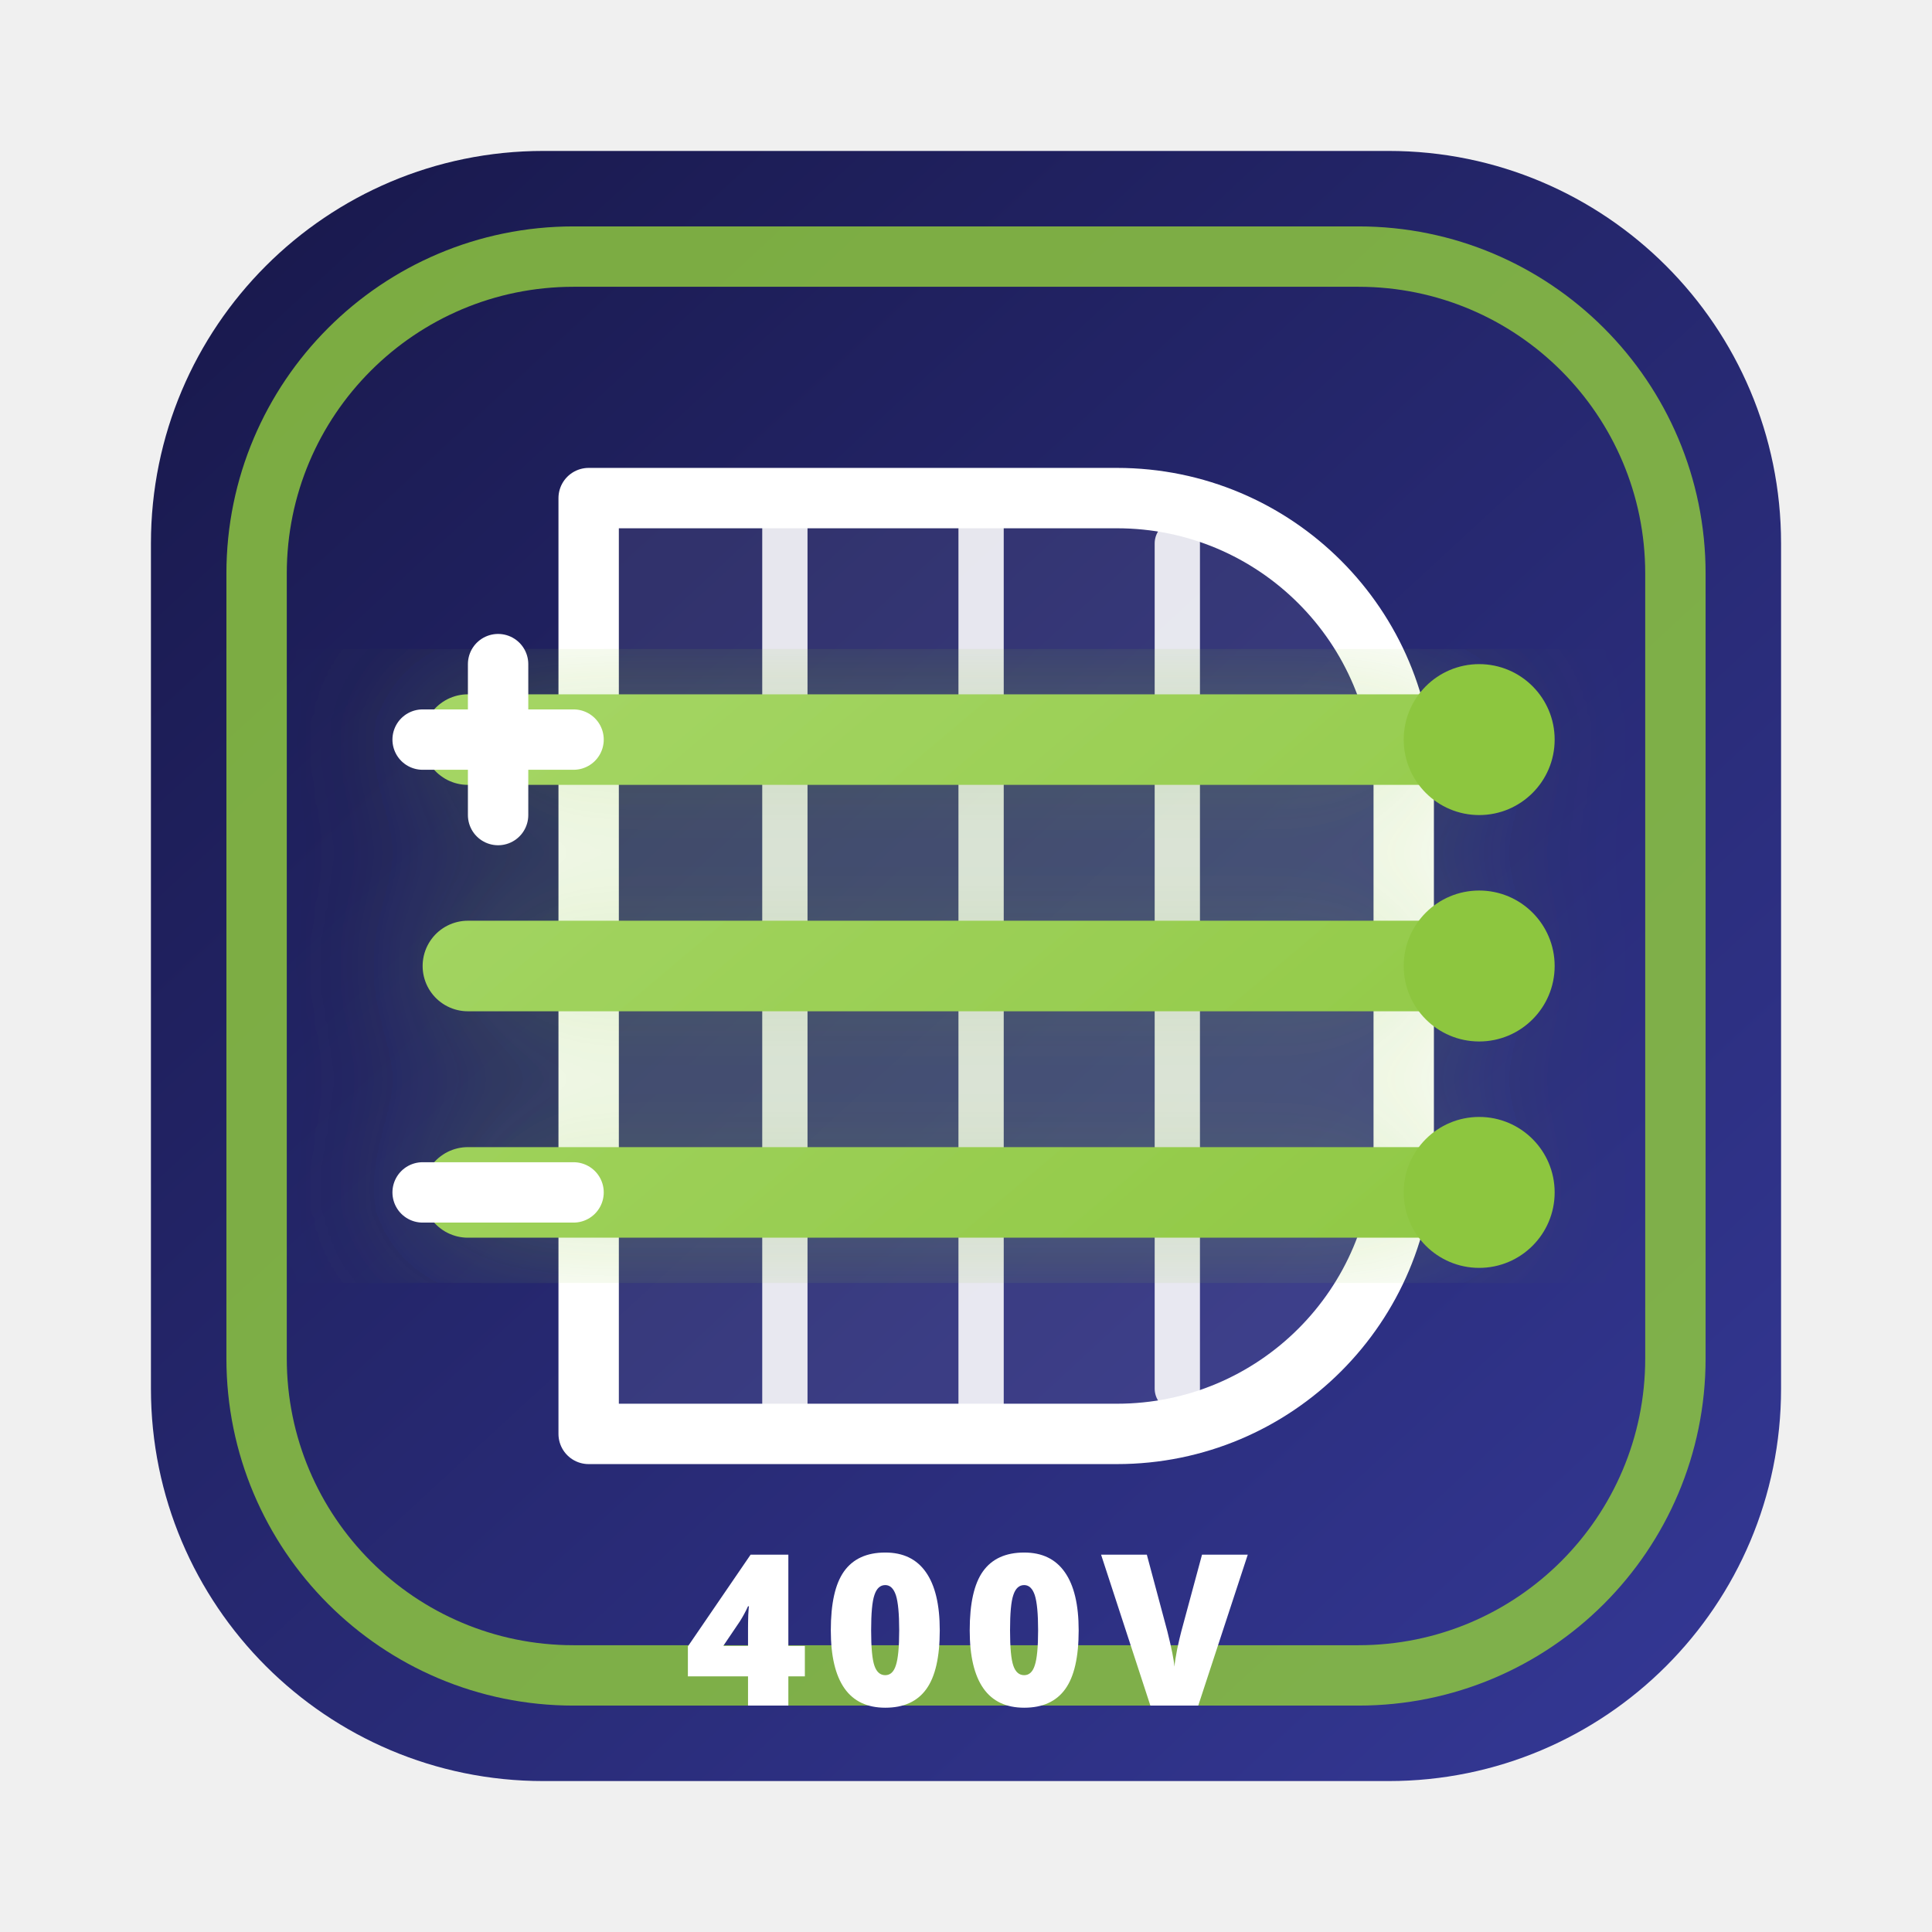
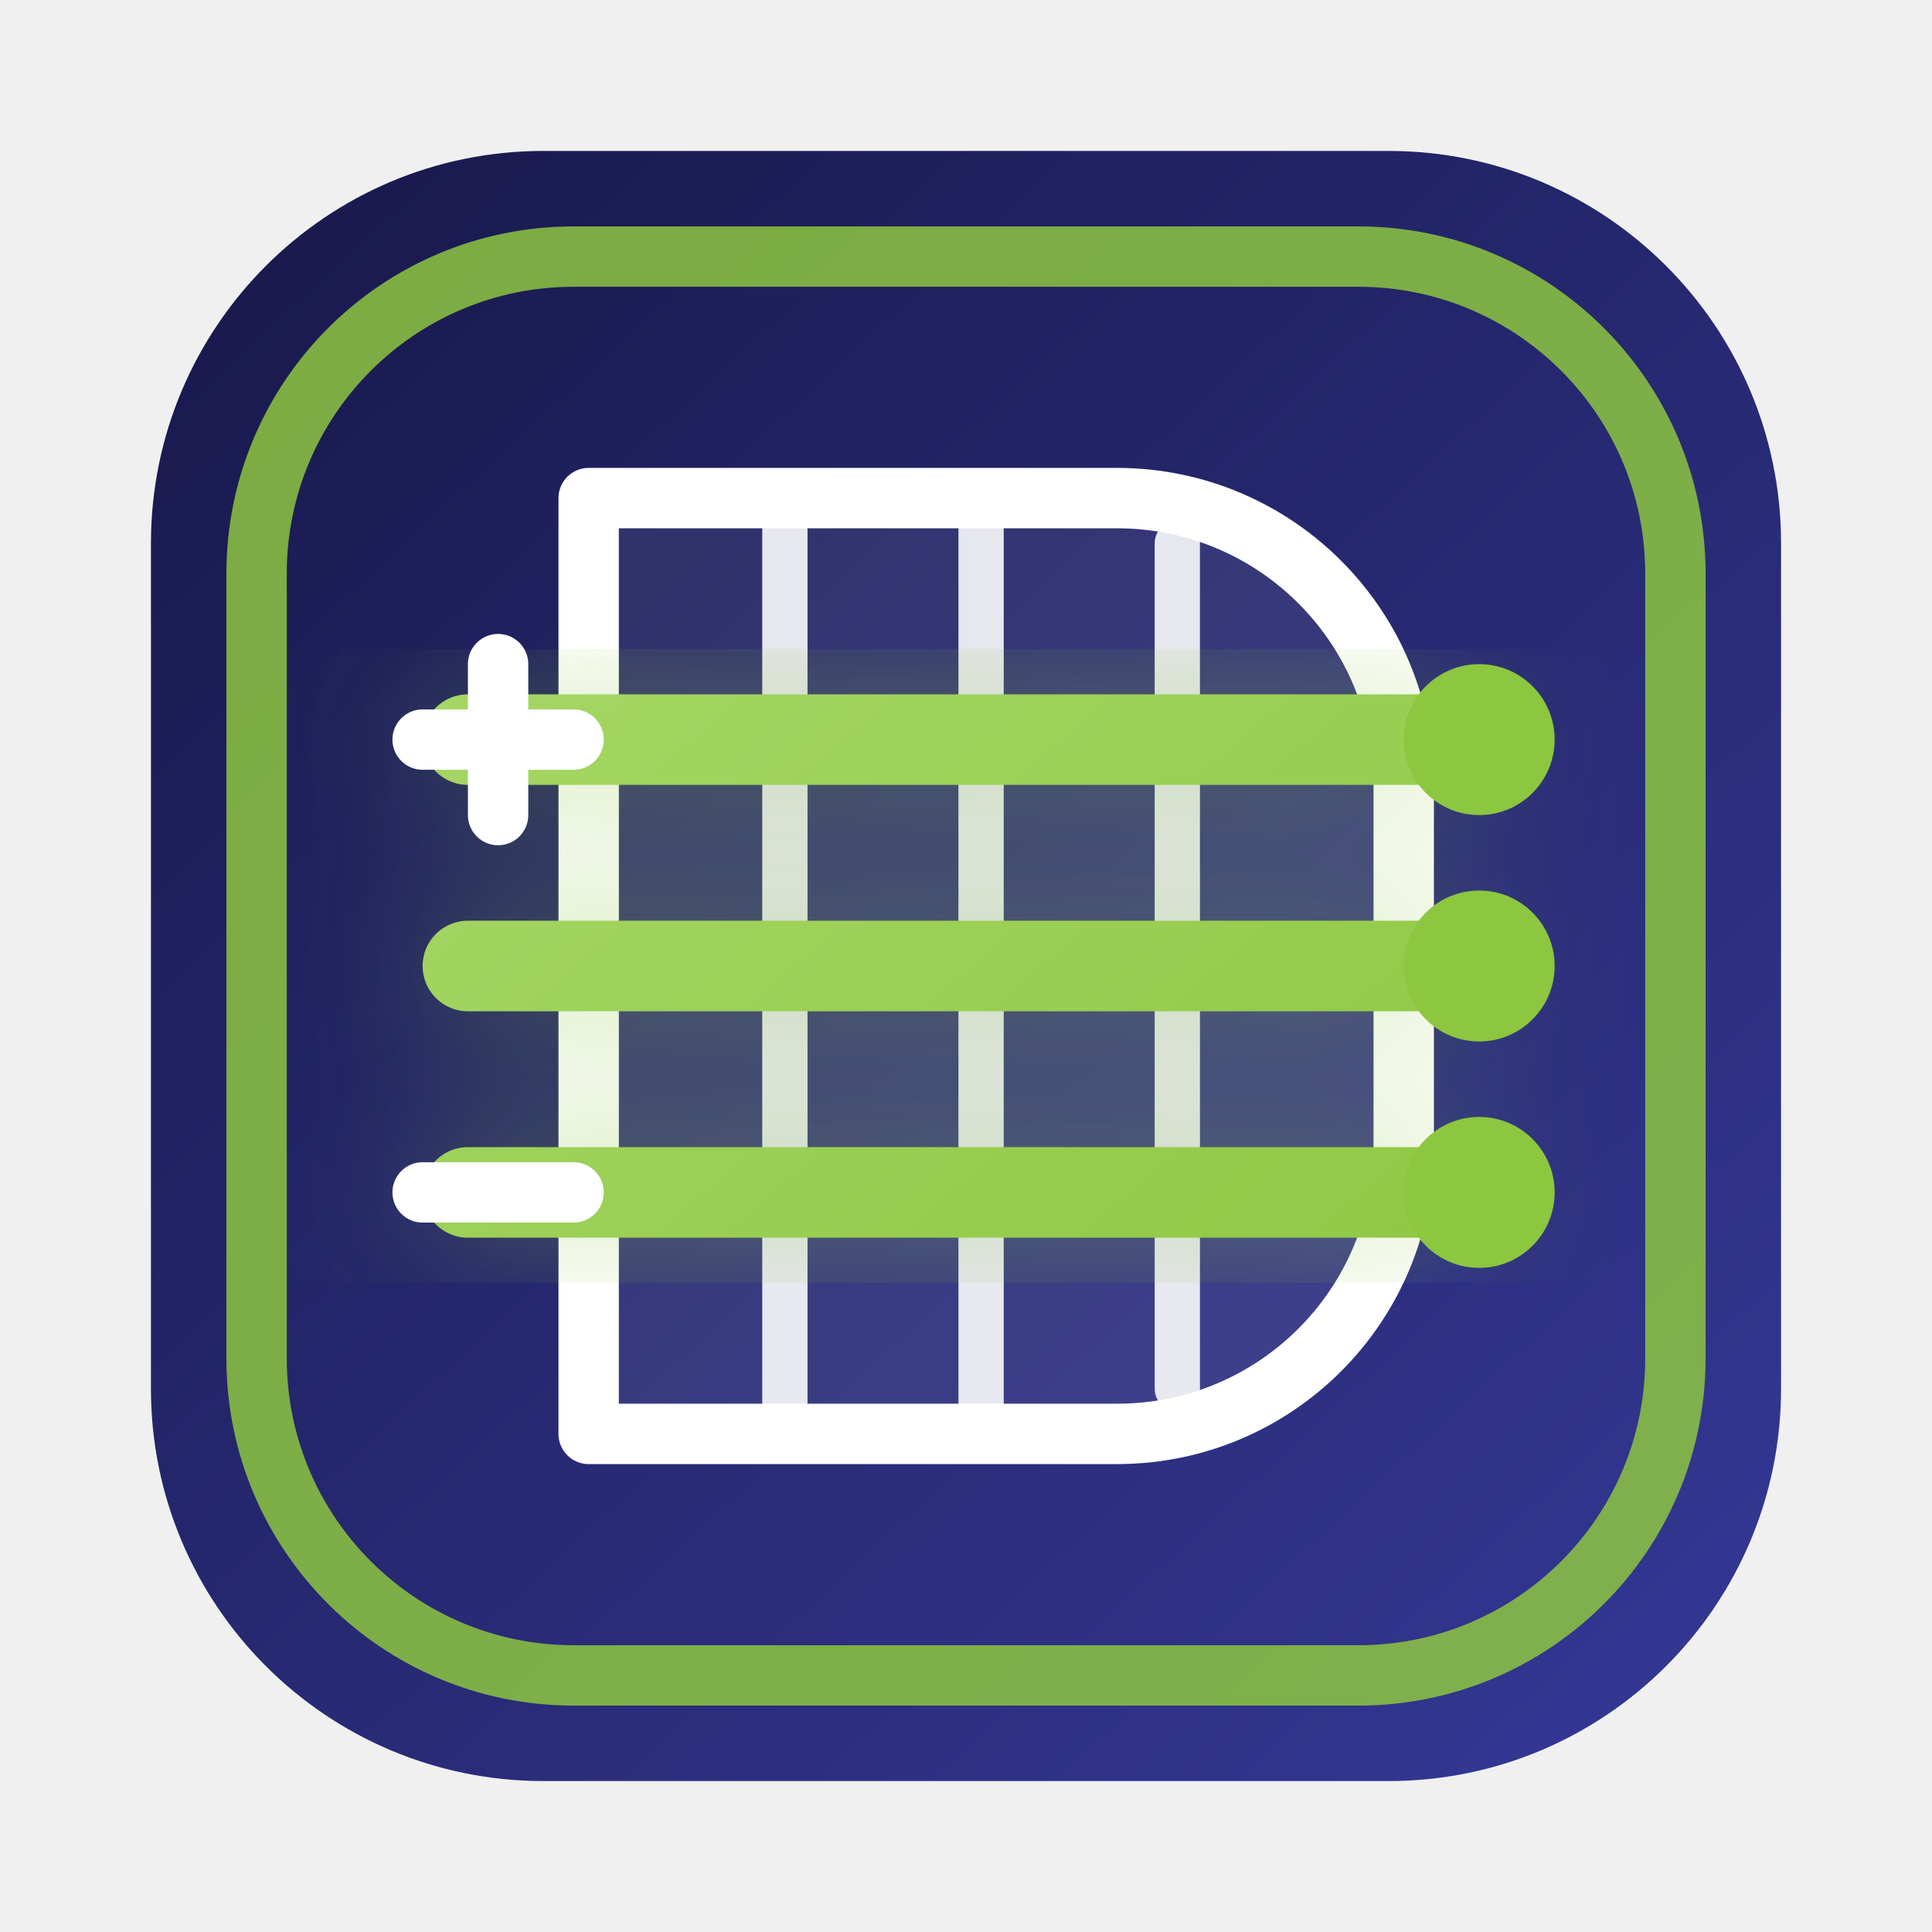
<svg xmlns="http://www.w3.org/2000/svg" width="128" height="128" viewBox="0 0 128 128" fill="none" role="img" aria-labelledby="title desc">
  <defs>
    <linearGradient id="bg" x1="16" y1="14" x2="112" y2="118" gradientUnits="userSpaceOnUse">
      <stop offset="0" stop-color="#19194D" />
      <stop offset="1" stop-color="#343895" />
    </linearGradient>
    <linearGradient id="rail" x1="34" y1="29" x2="94" y2="100" gradientUnits="userSpaceOnUse">
      <stop offset="0" stop-color="#A8D86A" />
      <stop offset="1" stop-color="#8DC63F" />
    </linearGradient>
    <filter id="glow" x="-20%" y="-20%" width="140%" height="140%" color-interpolation-filters="sRGB">
      <feDropShadow dx="0" dy="0" stdDeviation="5" flood-color="#8DC63F" flood-opacity="0.45" />
    </filter>
  </defs>
  <rect x="10" y="10" width="108" height="108" rx="26" fill="url(#bg)" />
  <rect x="17" y="17" width="94" height="94" rx="21" stroke="#8DC63F" stroke-width="4" opacity="0.85" />
  <path d="M39 33h35c10.5 0 19 8.5 19 19v24c0 10.5-8.5 19-19 19H39V33Z" fill="#FFFFFF" opacity="0.08" />
  <path d="M39 33h35c10.5 0 19 8.5 19 19v24c0 10.5-8.5 19-19 19H39V33Z" stroke="#FFFFFF" stroke-width="4" stroke-linejoin="round" />
  <path d="M52 33v62M65 33v62M78 36v56" stroke="#FFFFFF" stroke-width="3" stroke-linecap="round" opacity="0.88" />
  <path d="M31 49h64M31 64h64M31 79h64" stroke="url(#rail)" stroke-width="6" stroke-linecap="round" filter="url(#glow)" />
  <path d="M28 49h10M33 44v10" stroke="#FFFFFF" stroke-width="4" stroke-linecap="round" />
  <path d="M28 79h10" stroke="#FFFFFF" stroke-width="4" stroke-linecap="round" />
  <circle cx="98" cy="49" r="5" fill="#8DC63F" />
  <circle cx="98" cy="64" r="5" fill="#8DC63F" />
  <circle cx="98" cy="79" r="5" fill="#8DC63F" />
-   <text x="64" y="113" fill="#FFFFFF" font-family="Open Sans, Arial, sans-serif" font-size="14" font-weight="800" text-anchor="middle" letter-spacing="1">400V</text>
</svg>
